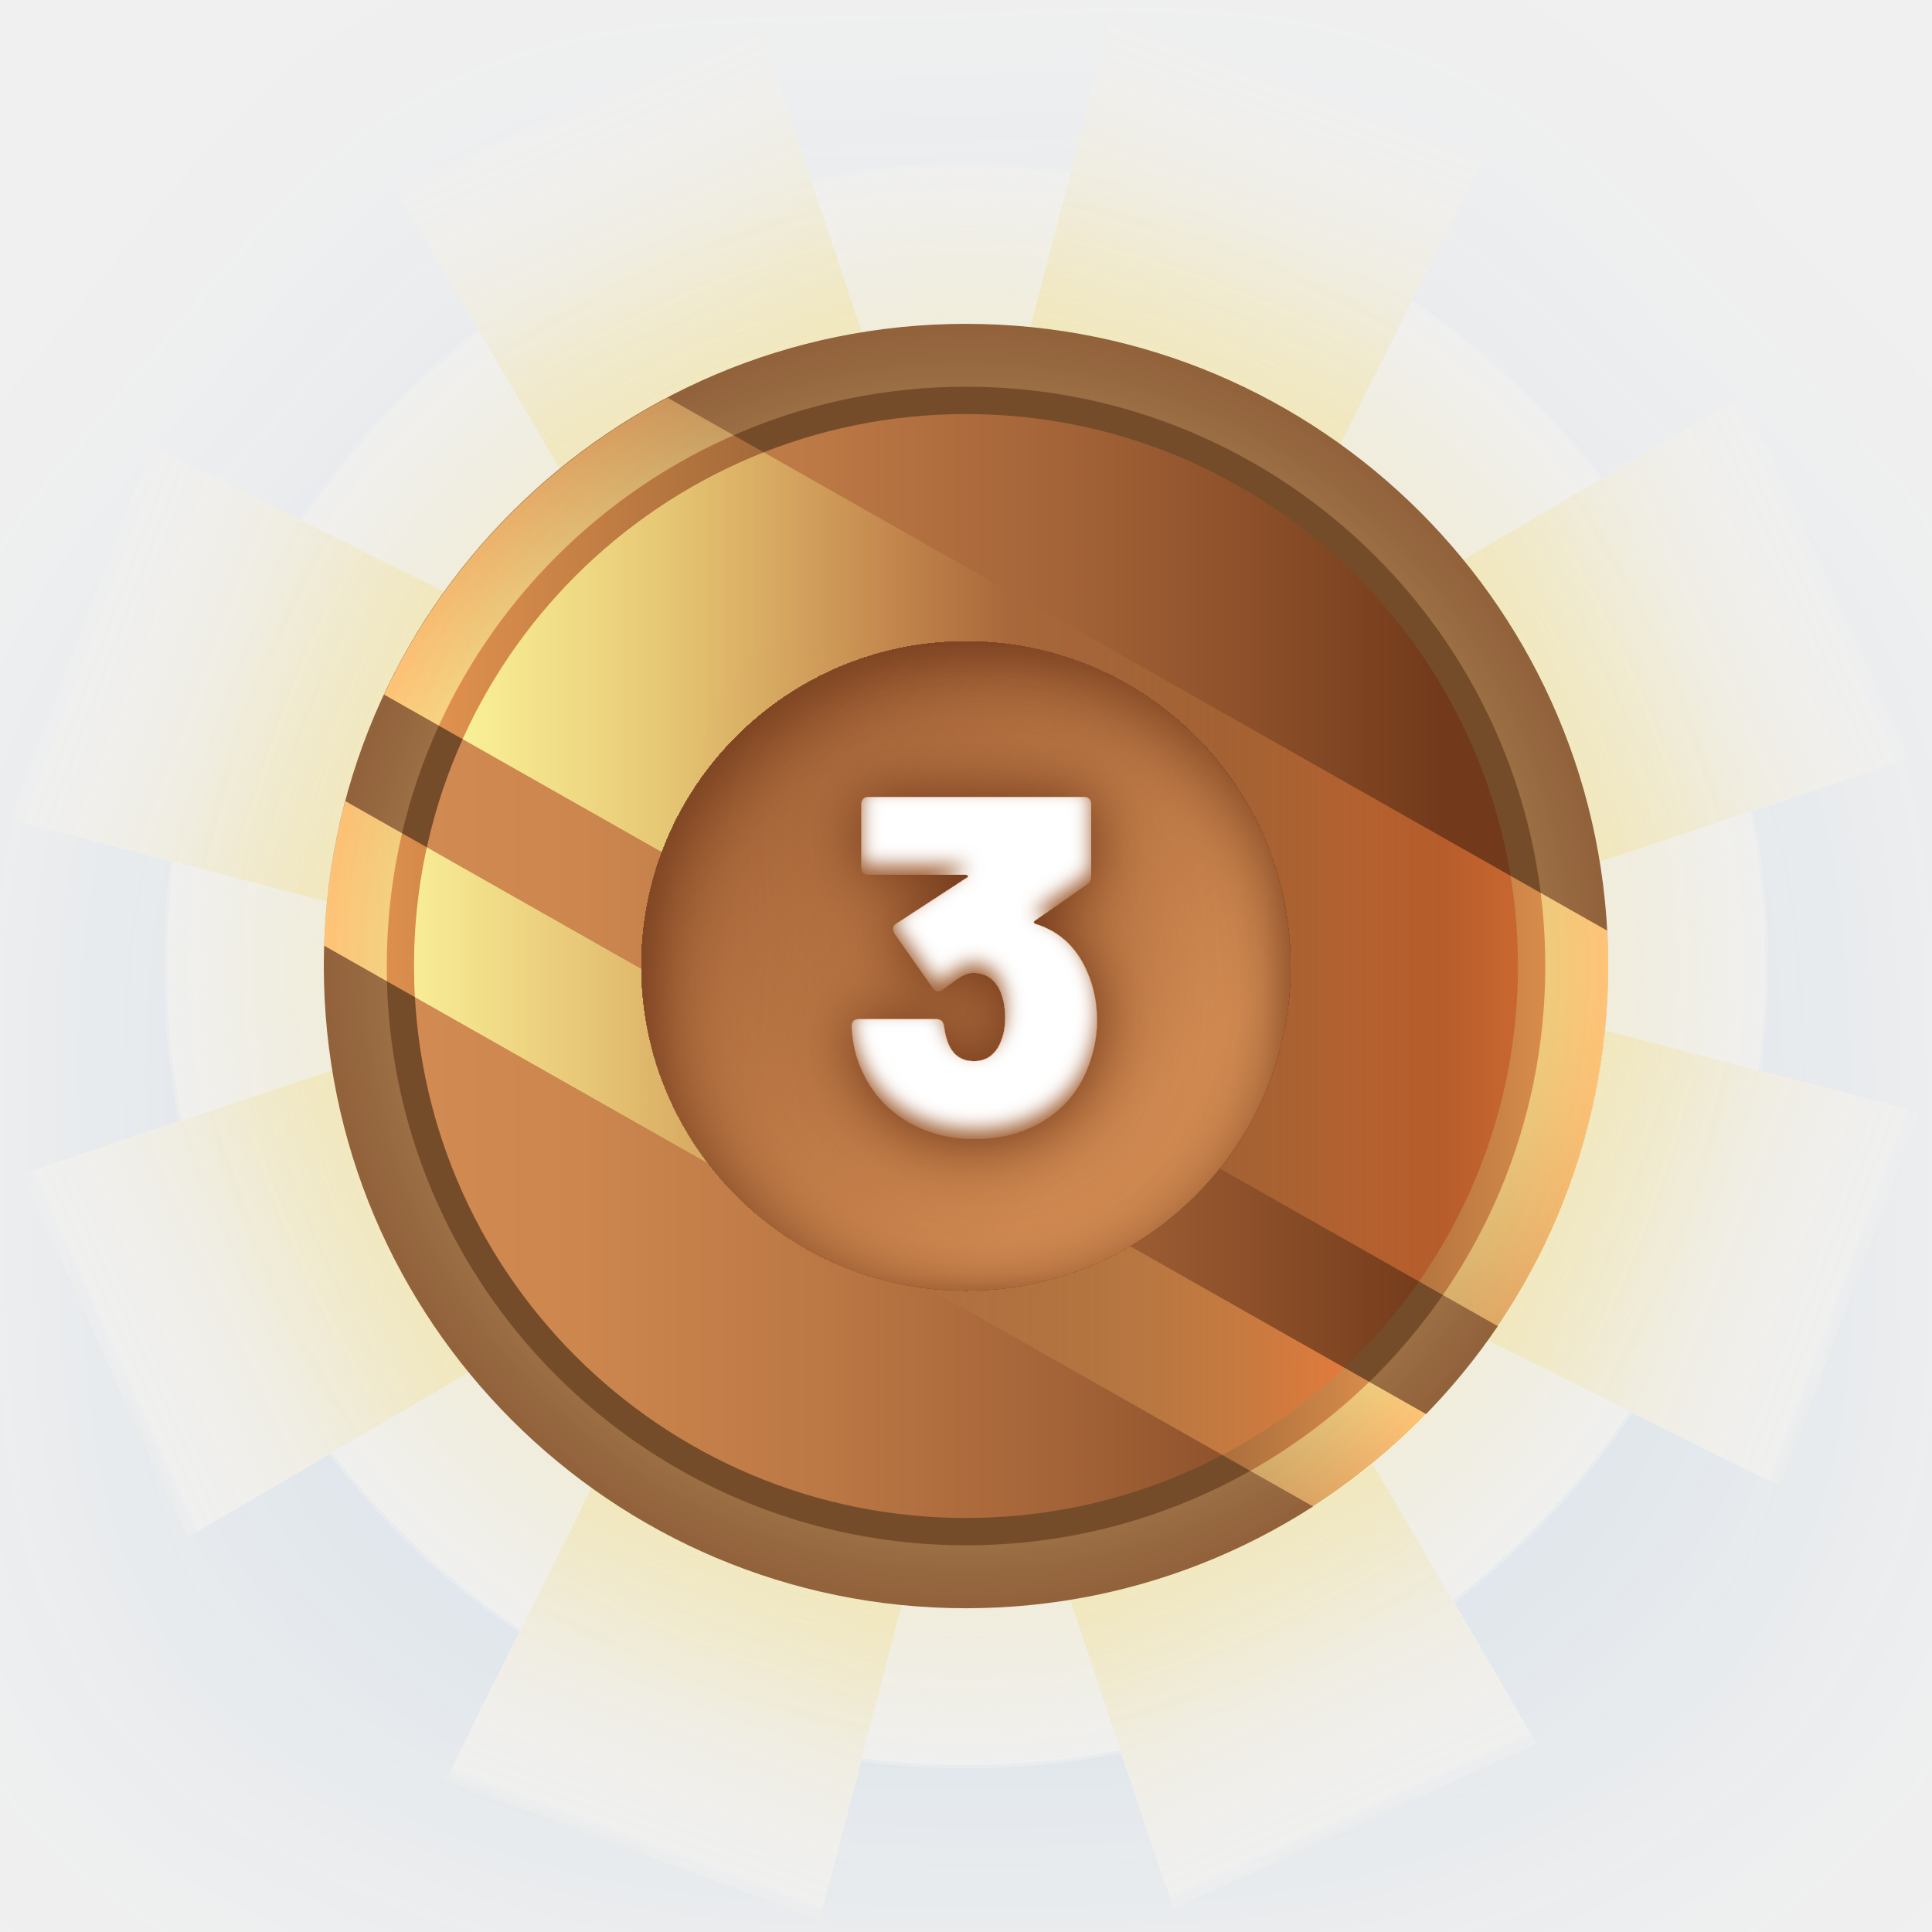
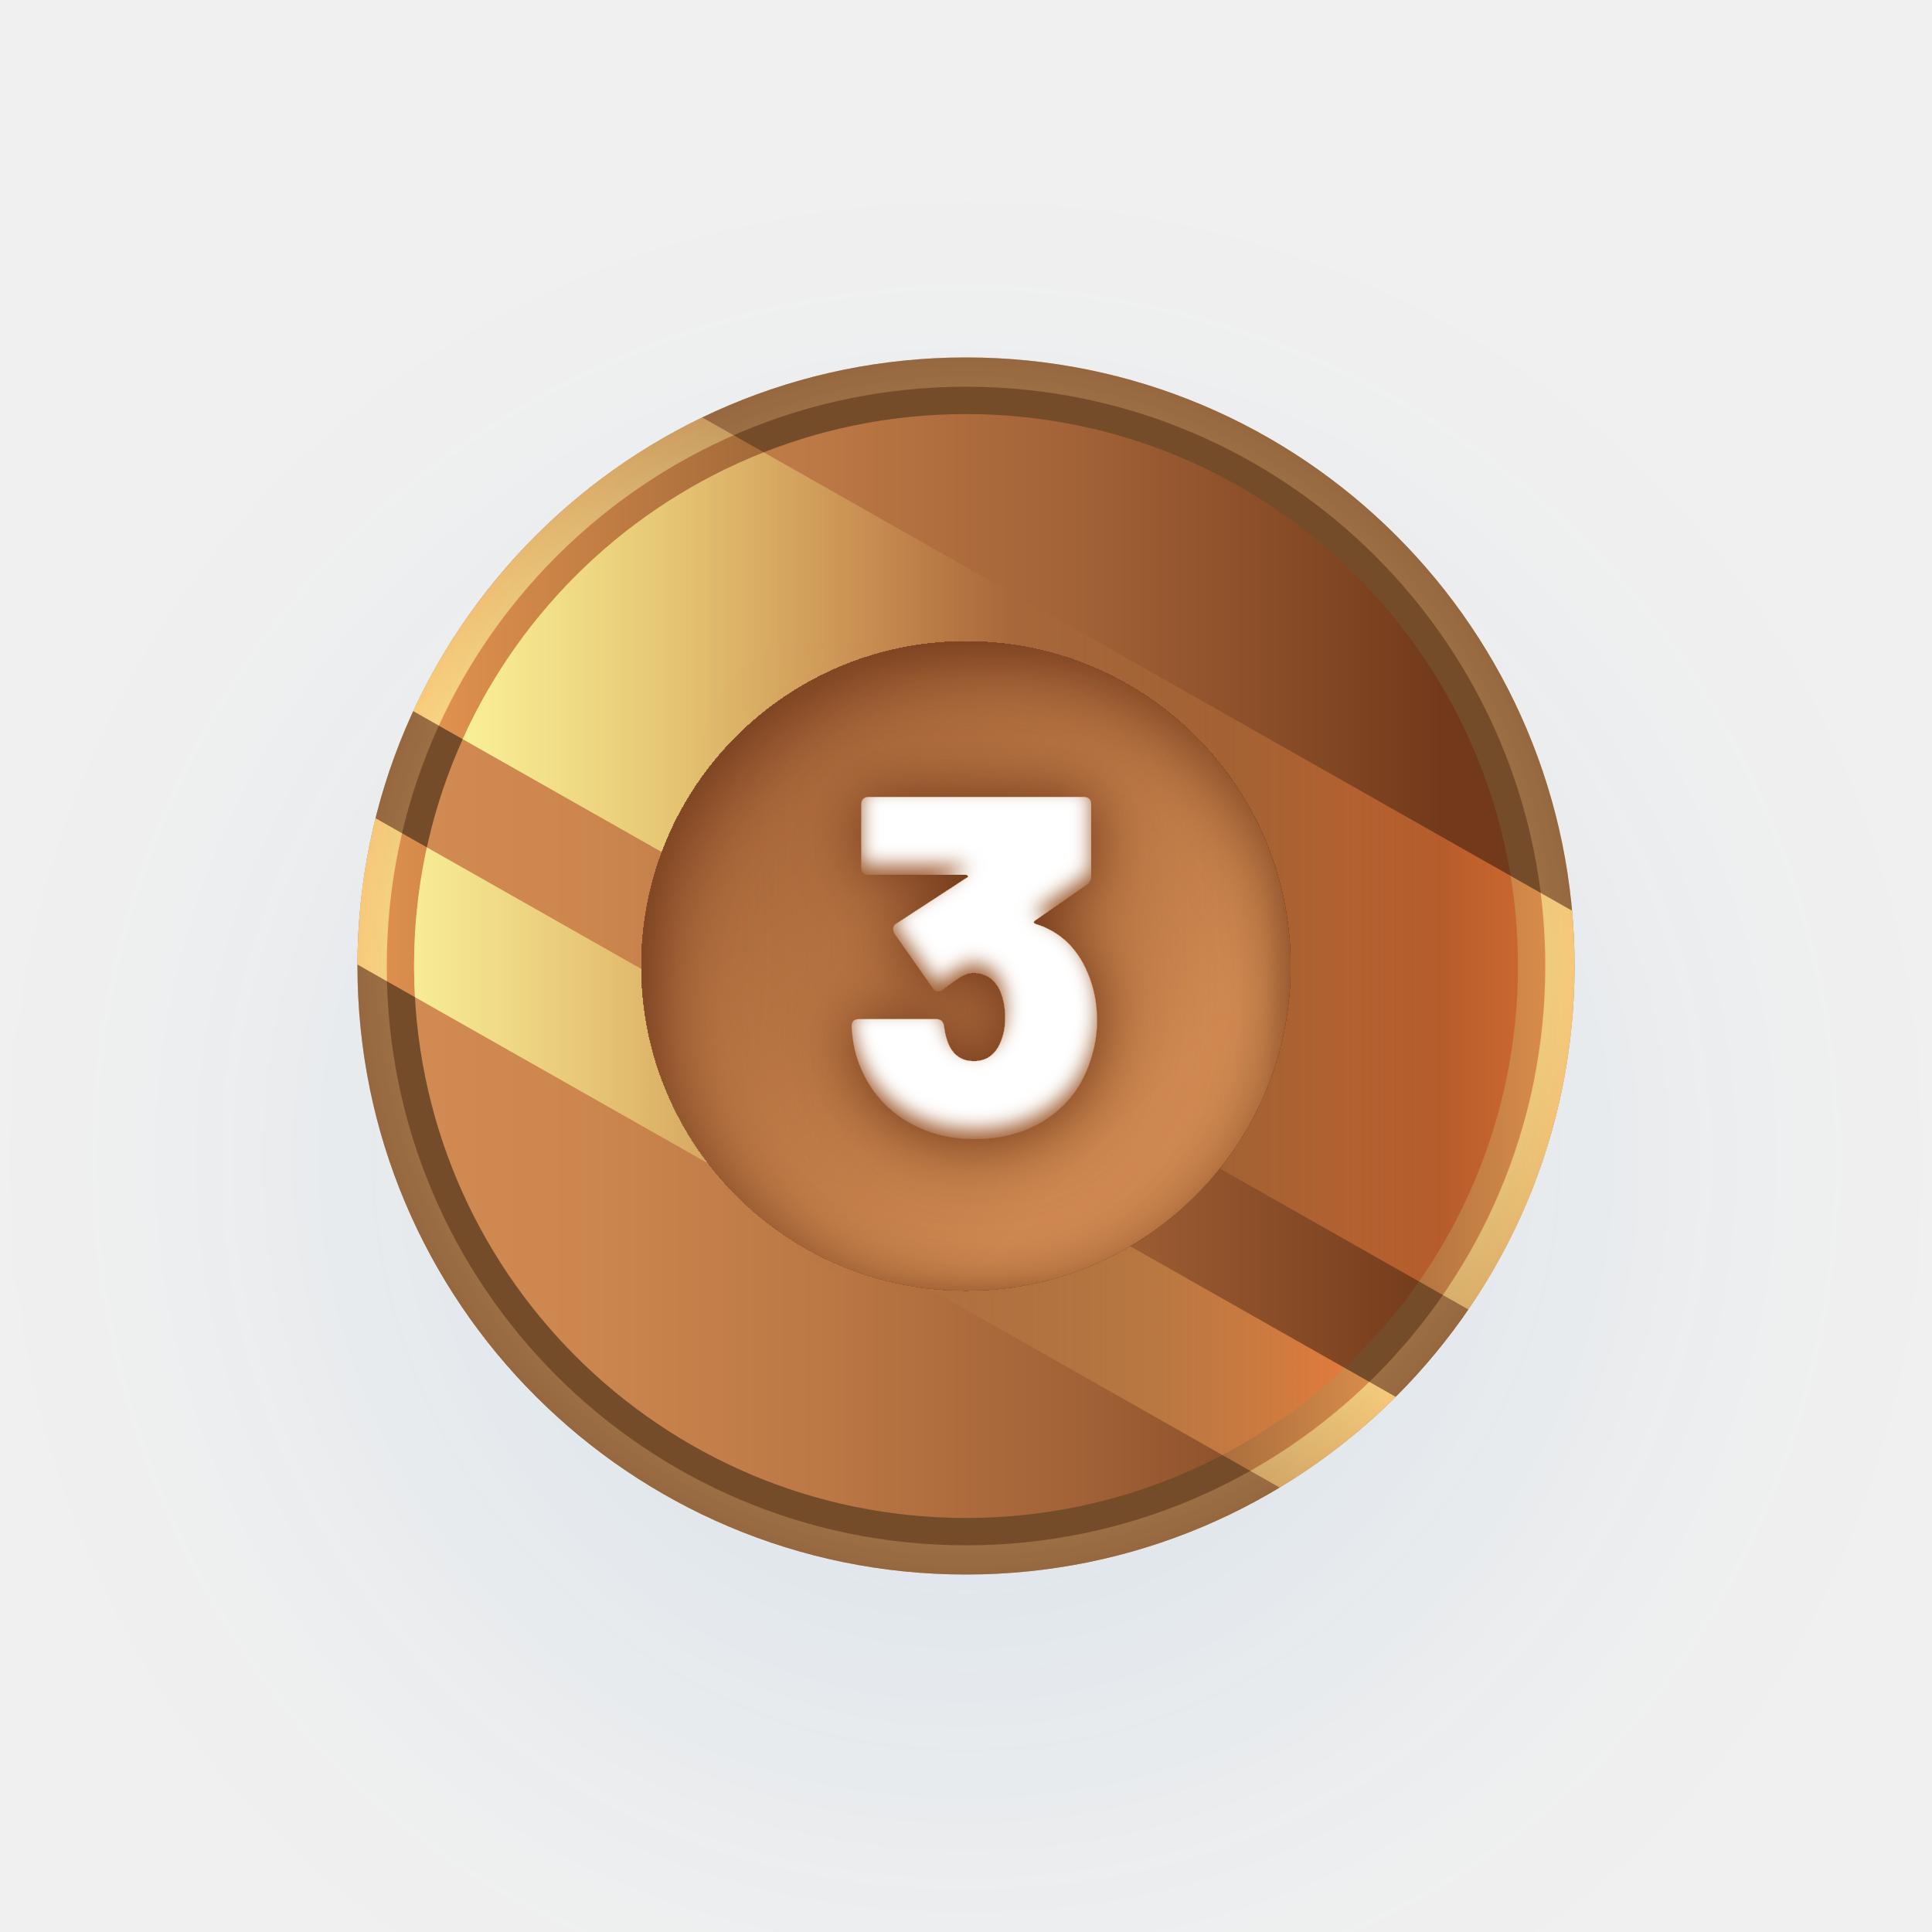
<svg xmlns="http://www.w3.org/2000/svg" width="40" height="40" viewBox="0 0 40 40" fill="none">
  <g id="Single Campaign Overview-Desktop">
    <g id="body">
      <g id="Participant ">
        <g id="Table">
          <g id="leaderboard" filter="url(#filter0_d_5416_24318)">
            <g id="Row Container">
              <g id="header">
                <mask id="path-3-inside-1_5416_24318" fill="white">
                  <path d="M-32 -22H1526V60H-32V-22Z" />
                </mask>
                <path d="M1526 60V59H-32V60V61H1526V60Z" fill="#E7E9EB" mask="url(#path-3-inside-1_5416_24318)" />
                <g id="text">
                  <g id="Badge" clip-path="url(#clip0_5416_24318)">
                    <g id="Group">
                      <g id="Group_2">
                        <path id="Vector" d="M19.464 11.741L14.188 14.137L8.05 3.666L15.619 0.229L19.464 11.741Z" fill="url(#paint0_linear_5416_24318)" />
                        <path id="Vector_2" d="M13.781 14.539L11.744 19.964L0 16.9L2.921 9.118L13.781 14.539Z" fill="url(#paint1_linear_5416_24318)" />
                        <path id="Vector_3" d="M11.741 20.536L14.137 25.812L3.666 31.951L0.229 24.382L11.741 20.536Z" fill="url(#paint2_linear_5416_24318)" />
                        <path id="Vector_4" d="M14.539 26.22L19.964 28.256L16.9 40L9.118 37.079L14.539 26.22Z" fill="url(#paint3_linear_5416_24318)" />
                        <path id="Vector_5" d="M20.536 28.26L25.812 25.863L31.951 36.334L24.382 39.771L20.536 28.26Z" fill="url(#paint4_linear_5416_24318)" />
                        <path id="Vector_6" d="M26.22 25.461L28.256 20.037L40 23.1L37.079 30.882L26.22 25.461Z" fill="url(#paint5_linear_5416_24318)" />
                        <path id="Vector_7" d="M28.26 19.464L25.863 14.188L36.334 8.05L39.771 15.619L28.26 19.464Z" fill="url(#paint6_linear_5416_24318)" />
                        <path id="Vector_8" d="M25.461 13.781L20.037 11.744L23.1 0L30.882 2.921L25.461 13.781Z" fill="url(#paint7_linear_5416_24318)" />
                      </g>
                      <g id="Group_3">
                        <path id="Vector_9" d="M20 33.297C27.343 33.297 33.296 27.344 33.296 20.001C33.296 12.658 27.343 6.705 20 6.705C12.657 6.705 6.704 12.658 6.704 20.001C6.704 27.344 12.657 33.297 20 33.297Z" fill="#773F22" />
                        <g id="Group_4" style="mix-blend-mode:screen">
                          <path id="Vector_10" d="M20 36.761C15.524 36.761 11.315 35.018 8.148 31.852C4.982 28.687 3.239 24.478 3.239 20C3.239 15.523 4.983 11.315 8.148 8.148C11.314 4.982 15.523 3.24 20 3.24C24.478 3.24 28.686 4.983 31.852 8.148C35.019 11.314 36.761 15.523 36.761 20C36.761 24.478 35.018 28.686 31.852 31.852C28.687 35.019 24.478 36.761 20 36.761Z" fill="url(#paint8_radial_5416_24318)" />
                        </g>
                        <path id="Vector_11" d="M20 31.711C26.468 31.711 31.711 26.468 31.711 20.001C31.711 13.533 26.468 8.29 20 8.29C13.533 8.29 8.29 13.533 8.29 20.001C8.29 26.468 13.533 31.711 20 31.711Z" fill="url(#paint9_linear_5416_24318)" stroke="#754C29" stroke-width="0.566" stroke-miterlimit="10" />
                        <path id="Vector_12" d="M33.296 20.014C33.296 22.773 32.455 25.336 31.016 27.46L7.952 14.381C9.185 11.748 11.257 9.585 13.822 8.236L33.275 19.268C33.289 19.515 33.296 19.763 33.296 20.013V20.014Z" fill="url(#paint10_linear_5416_24318)" style="mix-blend-mode:overlay" />
                        <path id="Vector_13" d="M29.533 29.28C28.831 30.003 28.047 30.647 27.195 31.195L6.711 19.579C6.744 18.547 6.895 17.545 7.15 16.586L29.533 29.281V29.28Z" fill="url(#paint11_linear_5416_24318)" style="mix-blend-mode:overlay" />
                        <g id="Rank Icon Container">
                          <g id="Vector_14" filter="url(#filter1_i_5416_24318)">
                            <path d="M20 26.721C23.712 26.721 26.72 23.712 26.72 20.001C26.72 16.289 23.712 13.281 20 13.281C16.289 13.281 13.28 16.289 13.28 20.001C13.28 23.712 16.289 26.721 20 26.721Z" fill="url(#paint12_linear_5416_24318)" />
                          </g>
                          <g id="text_2" filter="url(#filter2_ddi_5416_24318)">
                            <path d="M22.512 20.131C22.645 20.438 22.712 20.771 22.712 21.131C22.712 21.471 22.642 21.811 22.502 22.151C22.322 22.591 22.025 22.941 21.612 23.201C21.199 23.454 20.719 23.581 20.172 23.581C19.639 23.581 19.162 23.451 18.742 23.191C18.329 22.931 18.025 22.578 17.832 22.131C17.719 21.884 17.652 21.591 17.632 21.251C17.632 21.151 17.682 21.101 17.782 21.101H19.382C19.475 21.101 19.529 21.148 19.542 21.241C19.569 21.434 19.612 21.584 19.672 21.691C19.779 21.878 19.942 21.971 20.162 21.971C20.382 21.971 20.549 21.878 20.662 21.691C20.762 21.518 20.812 21.311 20.812 21.071C20.812 20.824 20.765 20.614 20.672 20.441C20.552 20.241 20.379 20.141 20.152 20.141C20.072 20.141 19.985 20.168 19.892 20.221C19.805 20.274 19.682 20.361 19.522 20.481C19.495 20.508 19.462 20.521 19.422 20.521C19.375 20.521 19.339 20.498 19.312 20.451L18.522 19.331C18.502 19.298 18.492 19.264 18.492 19.231C18.492 19.184 18.515 19.148 18.562 19.121L20.022 18.171C20.042 18.164 20.049 18.154 20.042 18.141C20.035 18.121 20.022 18.111 20.002 18.111H17.982C17.935 18.111 17.899 18.098 17.872 18.071C17.845 18.044 17.832 18.008 17.832 17.961V16.651C17.832 16.604 17.845 16.568 17.872 16.541C17.899 16.514 17.935 16.501 17.982 16.501H22.442C22.489 16.501 22.525 16.514 22.552 16.541C22.579 16.568 22.592 16.604 22.592 16.651V18.121C22.592 18.208 22.562 18.271 22.502 18.311L21.422 19.061C21.389 19.088 21.395 19.111 21.442 19.131C21.935 19.284 22.292 19.618 22.512 20.131Z" fill="white" />
                          </g>
                        </g>
                      </g>
                    </g>
                  </g>
                </g>
              </g>
            </g>
          </g>
        </g>
      </g>
    </g>
  </g>
  <defs>
    <filter id="filter0_d_5416_24318" x="-62" y="-284" width="1618" height="918" filterUnits="userSpaceOnUse" color-interpolation-filters="sRGB">
      <feFlood flood-opacity="0" result="BackgroundImageFix" />
      <feColorMatrix in="SourceAlpha" type="matrix" values="0 0 0 0 0 0 0 0 0 0 0 0 0 0 0 0 0 0 127 0" result="hardAlpha" />
      <feOffset dy="4" />
      <feGaussianBlur stdDeviation="15" />
      <feComposite in2="hardAlpha" operator="out" />
      <feColorMatrix type="matrix" values="0 0 0 0 0 0 0 0 0 0.357 0 0 0 0 0.675 0 0 0 0.08 0" />
      <feBlend mode="normal" in2="BackgroundImageFix" result="effect1_dropShadow_5416_24318" />
      <feBlend mode="normal" in="SourceGraphic" in2="effect1_dropShadow_5416_24318" result="shape" />
    </filter>
    <filter id="filter1_i_5416_24318" x="13.28" y="13.281" width="13.64" height="13.84" filterUnits="userSpaceOnUse" color-interpolation-filters="sRGB">
      <feFlood flood-opacity="0" result="BackgroundImageFix" />
      <feBlend mode="normal" in="SourceGraphic" in2="BackgroundImageFix" result="shape" />
      <feColorMatrix in="SourceAlpha" type="matrix" values="0 0 0 0 0 0 0 0 0 0 0 0 0 0 0 0 0 0 127 0" result="hardAlpha" />
      <feOffset dx="0.2" dy="0.4" />
      <feGaussianBlur stdDeviation="0.8" />
      <feComposite in2="hardAlpha" operator="arithmetic" k2="-1" k3="1" />
      <feColorMatrix type="matrix" values="0 0 0 0 0.447 0 0 0 0 0.227 0 0 0 0 0.106 0 0 0 1 0" />
      <feBlend mode="normal" in2="shape" result="effect1_innerShadow_5416_24318" />
    </filter>
    <filter id="filter2_ddi_5416_24318" x="14.432" y="13.301" width="11.48" height="13.48" filterUnits="userSpaceOnUse" color-interpolation-filters="sRGB">
      <feFlood flood-opacity="0" result="BackgroundImageFix" />
      <feColorMatrix in="SourceAlpha" type="matrix" values="0 0 0 0 0 0 0 0 0 0 0 0 0 0 0 0 0 0 127 0" result="hardAlpha" />
      <feOffset />
      <feGaussianBlur stdDeviation="1.6" />
      <feComposite in2="hardAlpha" operator="out" />
      <feColorMatrix type="matrix" values="0 0 0 0 0.631 0 0 0 0 0.38 0 0 0 0 0.212 0 0 0 1 0" />
      <feBlend mode="normal" in2="BackgroundImageFix" result="effect1_dropShadow_5416_24318" />
      <feColorMatrix in="SourceAlpha" type="matrix" values="0 0 0 0 0 0 0 0 0 0 0 0 0 0 0 0 0 0 127 0" result="hardAlpha" />
      <feOffset />
      <feGaussianBlur stdDeviation="0.6" />
      <feComposite in2="hardAlpha" operator="out" />
      <feColorMatrix type="matrix" values="0 0 0 0 0.447 0 0 0 0 0.227 0 0 0 0 0.106 0 0 0 1 0" />
      <feBlend mode="normal" in2="effect1_dropShadow_5416_24318" result="effect2_dropShadow_5416_24318" />
      <feBlend mode="normal" in="SourceGraphic" in2="effect2_dropShadow_5416_24318" result="shape" />
      <feColorMatrix in="SourceAlpha" type="matrix" values="0 0 0 0 0 0 0 0 0 0 0 0 0 0 0 0 0 0 127 0" result="hardAlpha" />
      <feOffset dy="-0.2" />
      <feGaussianBlur stdDeviation="0.2" />
      <feComposite in2="hardAlpha" operator="arithmetic" k2="-1" k3="1" />
      <feColorMatrix type="matrix" values="0 0 0 0 0.631 0 0 0 0 0.38 0 0 0 0 0.212 0 0 0 1 0" />
      <feBlend mode="normal" in2="shape" result="effect3_innerShadow_5416_24318" />
    </filter>
    <linearGradient id="paint0_linear_5416_24318" x1="11.883" y1="2.041" x2="16.665" y2="12.569" gradientUnits="userSpaceOnUse">
      <stop stop-color="#F0DB88" stop-opacity="0" />
      <stop offset="0.1" stop-color="#EFDA87" stop-opacity="0.02" />
      <stop offset="0.23" stop-color="#EFDA87" stop-opacity="0.09" />
      <stop offset="0.37" stop-color="#EFDA87" stop-opacity="0.2" />
      <stop offset="0.53" stop-color="#EFDA87" stop-opacity="0.36" />
      <stop offset="0.7" stop-color="#EFDA87" stop-opacity="0.56" />
      <stop offset="0.87" stop-color="#EFDA87" stop-opacity="0.8" />
      <stop offset="1" stop-color="#EFDA87" />
    </linearGradient>
    <linearGradient id="paint1_linear_5416_24318" x1="1.567" y1="13.025" x2="12.393" y2="17.087" gradientUnits="userSpaceOnUse">
      <stop stop-color="#F0DB88" stop-opacity="0" />
      <stop offset="0.1" stop-color="#EFDA87" stop-opacity="0.02" />
      <stop offset="0.23" stop-color="#EFDA87" stop-opacity="0.09" />
      <stop offset="0.37" stop-color="#EFDA87" stop-opacity="0.2" />
      <stop offset="0.53" stop-color="#EFDA87" stop-opacity="0.36" />
      <stop offset="0.7" stop-color="#EFDA87" stop-opacity="0.56" />
      <stop offset="0.87" stop-color="#EFDA87" stop-opacity="0.8" />
      <stop offset="1" stop-color="#EFDA87" />
    </linearGradient>
    <linearGradient id="paint2_linear_5416_24318" x1="2.04" y1="28.086" x2="12.569" y2="23.303" gradientUnits="userSpaceOnUse">
      <stop stop-color="#F0DB88" stop-opacity="0" />
      <stop offset="0.1" stop-color="#EFDA87" stop-opacity="0.02" />
      <stop offset="0.23" stop-color="#EFDA87" stop-opacity="0.09" />
      <stop offset="0.37" stop-color="#EFDA87" stop-opacity="0.2" />
      <stop offset="0.53" stop-color="#EFDA87" stop-opacity="0.36" />
      <stop offset="0.7" stop-color="#EFDA87" stop-opacity="0.56" />
      <stop offset="0.87" stop-color="#EFDA87" stop-opacity="0.8" />
      <stop offset="1" stop-color="#EFDA87" />
    </linearGradient>
    <linearGradient id="paint3_linear_5416_24318" x1="13.024" y1="38.401" x2="17.087" y2="27.575" gradientUnits="userSpaceOnUse">
      <stop stop-color="#F0DB88" stop-opacity="0" />
      <stop offset="0.1" stop-color="#EFDA87" stop-opacity="0.02" />
      <stop offset="0.23" stop-color="#EFDA87" stop-opacity="0.09" />
      <stop offset="0.37" stop-color="#EFDA87" stop-opacity="0.2" />
      <stop offset="0.53" stop-color="#EFDA87" stop-opacity="0.36" />
      <stop offset="0.7" stop-color="#EFDA87" stop-opacity="0.56" />
      <stop offset="0.87" stop-color="#EFDA87" stop-opacity="0.8" />
      <stop offset="1" stop-color="#EFDA87" />
    </linearGradient>
    <linearGradient id="paint4_linear_5416_24318" x1="28.084" y1="37.929" x2="23.302" y2="27.4" gradientUnits="userSpaceOnUse">
      <stop stop-color="#F0DB88" stop-opacity="0" />
      <stop offset="0.1" stop-color="#EFDA87" stop-opacity="0.02" />
      <stop offset="0.23" stop-color="#EFDA87" stop-opacity="0.09" />
      <stop offset="0.37" stop-color="#EFDA87" stop-opacity="0.2" />
      <stop offset="0.53" stop-color="#EFDA87" stop-opacity="0.36" />
      <stop offset="0.7" stop-color="#EFDA87" stop-opacity="0.56" />
      <stop offset="0.87" stop-color="#EFDA87" stop-opacity="0.8" />
      <stop offset="1" stop-color="#EFDA87" />
    </linearGradient>
    <linearGradient id="paint5_linear_5416_24318" x1="38.401" y1="26.945" x2="27.574" y2="22.882" gradientUnits="userSpaceOnUse">
      <stop stop-color="#F0DB88" stop-opacity="0" />
      <stop offset="0.1" stop-color="#EFDA87" stop-opacity="0.02" />
      <stop offset="0.23" stop-color="#EFDA87" stop-opacity="0.09" />
      <stop offset="0.37" stop-color="#EFDA87" stop-opacity="0.2" />
      <stop offset="0.53" stop-color="#EFDA87" stop-opacity="0.36" />
      <stop offset="0.7" stop-color="#EFDA87" stop-opacity="0.56" />
      <stop offset="0.87" stop-color="#EFDA87" stop-opacity="0.8" />
      <stop offset="1" stop-color="#EFDA87" />
    </linearGradient>
    <linearGradient id="paint6_linear_5416_24318" x1="37.928" y1="11.884" x2="27.4" y2="16.667" gradientUnits="userSpaceOnUse">
      <stop stop-color="#F0DB88" stop-opacity="0" />
      <stop offset="0.1" stop-color="#EFDA87" stop-opacity="0.02" />
      <stop offset="0.23" stop-color="#EFDA87" stop-opacity="0.09" />
      <stop offset="0.37" stop-color="#EFDA87" stop-opacity="0.2" />
      <stop offset="0.53" stop-color="#EFDA87" stop-opacity="0.36" />
      <stop offset="0.7" stop-color="#EFDA87" stop-opacity="0.56" />
      <stop offset="0.87" stop-color="#EFDA87" stop-opacity="0.8" />
      <stop offset="1" stop-color="#EFDA87" />
    </linearGradient>
    <linearGradient id="paint7_linear_5416_24318" x1="26.944" y1="1.568" x2="22.881" y2="12.394" gradientUnits="userSpaceOnUse">
      <stop stop-color="#F0DB88" stop-opacity="0" />
      <stop offset="0.1" stop-color="#EFDA87" stop-opacity="0.02" />
      <stop offset="0.23" stop-color="#EFDA87" stop-opacity="0.09" />
      <stop offset="0.37" stop-color="#EFDA87" stop-opacity="0.2" />
      <stop offset="0.53" stop-color="#EFDA87" stop-opacity="0.36" />
      <stop offset="0.7" stop-color="#EFDA87" stop-opacity="0.56" />
      <stop offset="0.87" stop-color="#EFDA87" stop-opacity="0.8" />
      <stop offset="1" stop-color="#EFDA87" />
    </linearGradient>
    <radialGradient id="paint8_radial_5416_24318" cx="0" cy="0" r="1" gradientUnits="userSpaceOnUse" gradientTransform="translate(20.0004 20.0004) scale(16.7609)">
      <stop stop-color="#F1DF8C" />
      <stop offset="1" stop-color="#F3E28E" stop-opacity="0" />
    </radialGradient>
    <linearGradient id="paint9_linear_5416_24318" x1="8.29" y1="20.001" x2="31.711" y2="20.001" gradientUnits="userSpaceOnUse">
      <stop stop-color="#D28B52" />
      <stop offset="0.16" stop-color="#CC864E" />
      <stop offset="0.37" stop-color="#BC7845" />
      <stop offset="0.61" stop-color="#A16136" />
      <stop offset="0.86" stop-color="#7C4220" />
      <stop offset="0.92" stop-color="#723A1B" />
    </linearGradient>
    <linearGradient id="paint10_linear_5416_24318" x1="7.952" y1="17.848" x2="33.296" y2="17.848" gradientUnits="userSpaceOnUse">
      <stop stop-color="white" />
      <stop offset="0.51" stop-color="white" stop-opacity="0" />
      <stop offset="0.56" stop-color="white" stop-opacity="0.02" />
      <stop offset="0.62" stop-color="white" stop-opacity="0.09" />
      <stop offset="0.69" stop-color="white" stop-opacity="0.19" />
      <stop offset="0.76" stop-color="white" stop-opacity="0.34" />
      <stop offset="0.84" stop-color="white" stop-opacity="0.53" />
      <stop offset="0.92" stop-color="white" stop-opacity="0.75" />
      <stop offset="1" stop-color="white" />
    </linearGradient>
    <linearGradient id="paint11_linear_5416_24318" x1="6.711" y1="23.89" x2="29.533" y2="23.89" gradientUnits="userSpaceOnUse">
      <stop stop-color="white" />
      <stop offset="0.51" stop-color="white" stop-opacity="0" />
      <stop offset="0.56" stop-color="white" stop-opacity="0.02" />
      <stop offset="0.62" stop-color="white" stop-opacity="0.09" />
      <stop offset="0.69" stop-color="white" stop-opacity="0.19" />
      <stop offset="0.76" stop-color="white" stop-opacity="0.34" />
      <stop offset="0.84" stop-color="white" stop-opacity="0.53" />
      <stop offset="0.92" stop-color="white" stop-opacity="0.75" />
      <stop offset="1" stop-color="white" />
    </linearGradient>
    <linearGradient id="paint12_linear_5416_24318" x1="24.832" y1="24.832" x2="14.712" y2="14.712" gradientUnits="userSpaceOnUse">
      <stop offset="0.15" stop-color="#D28B52" />
      <stop offset="1" stop-color="#A16136" />
    </linearGradient>
    <clipPath id="clip0_5416_24318">
-       <rect width="40" height="40" fill="white" />
+       <circle cx="20" cy="20" r="12.6" fill="white" />
    </clipPath>
  </defs>
</svg>
